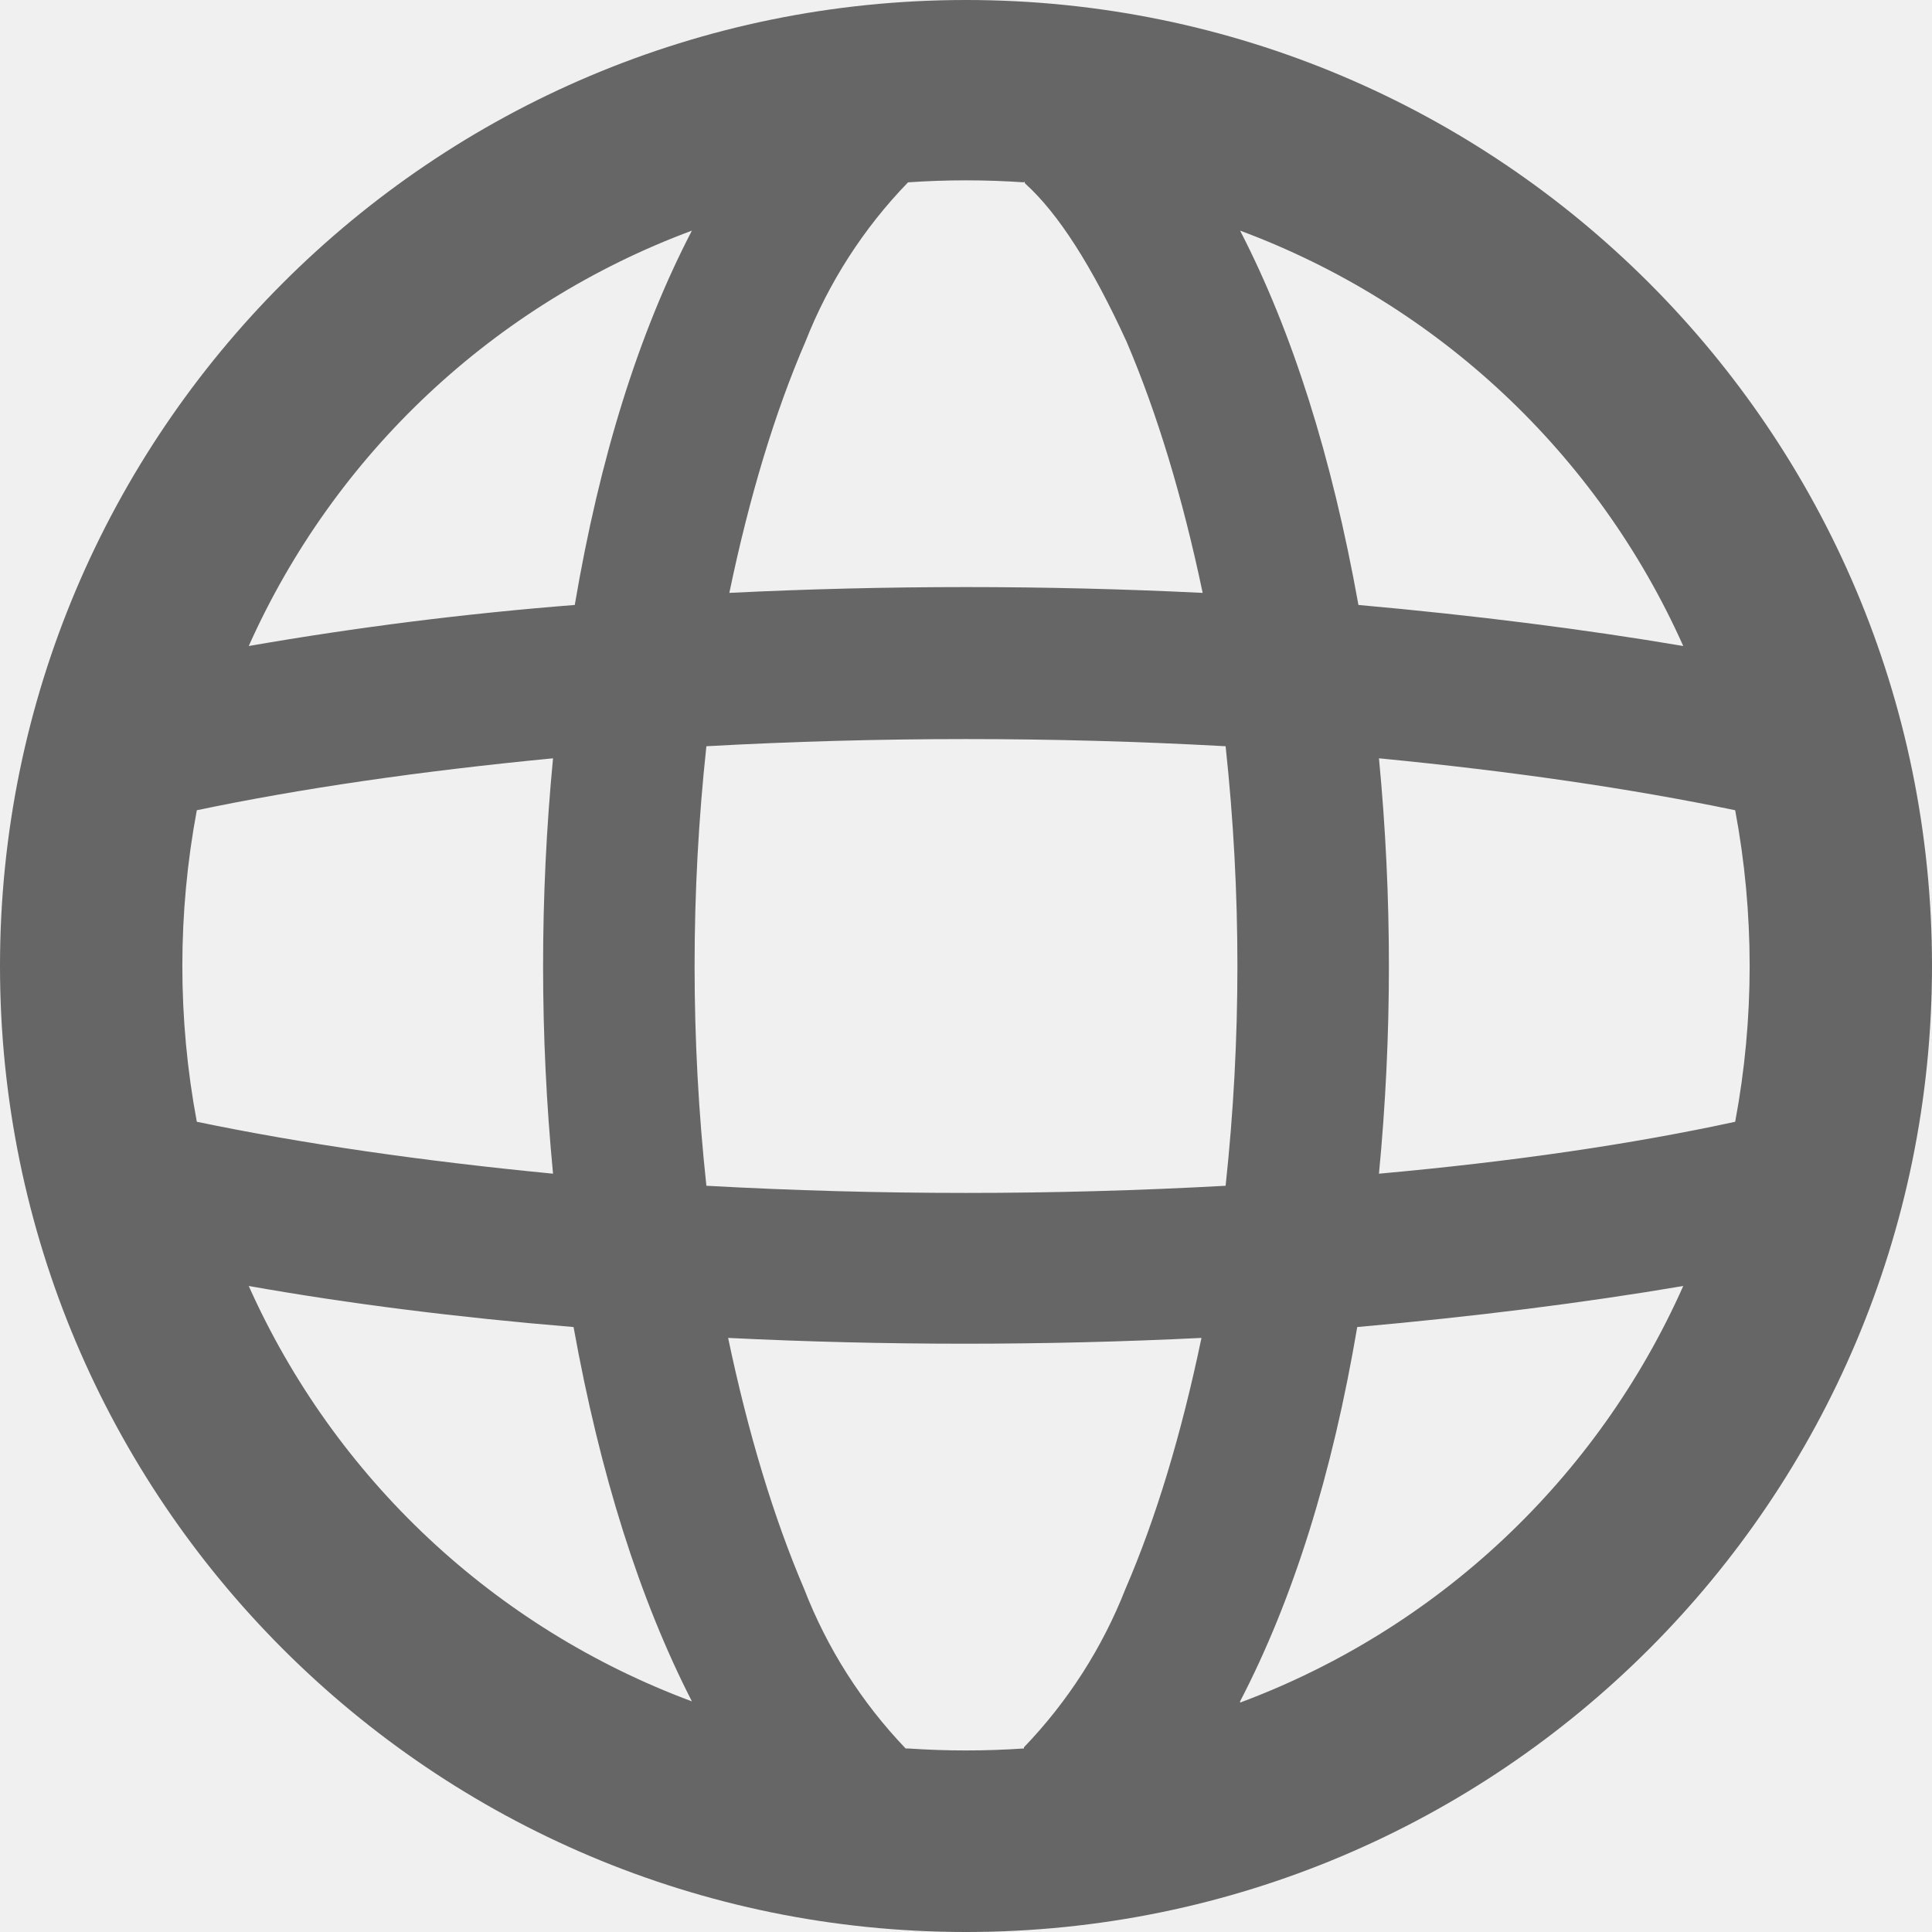
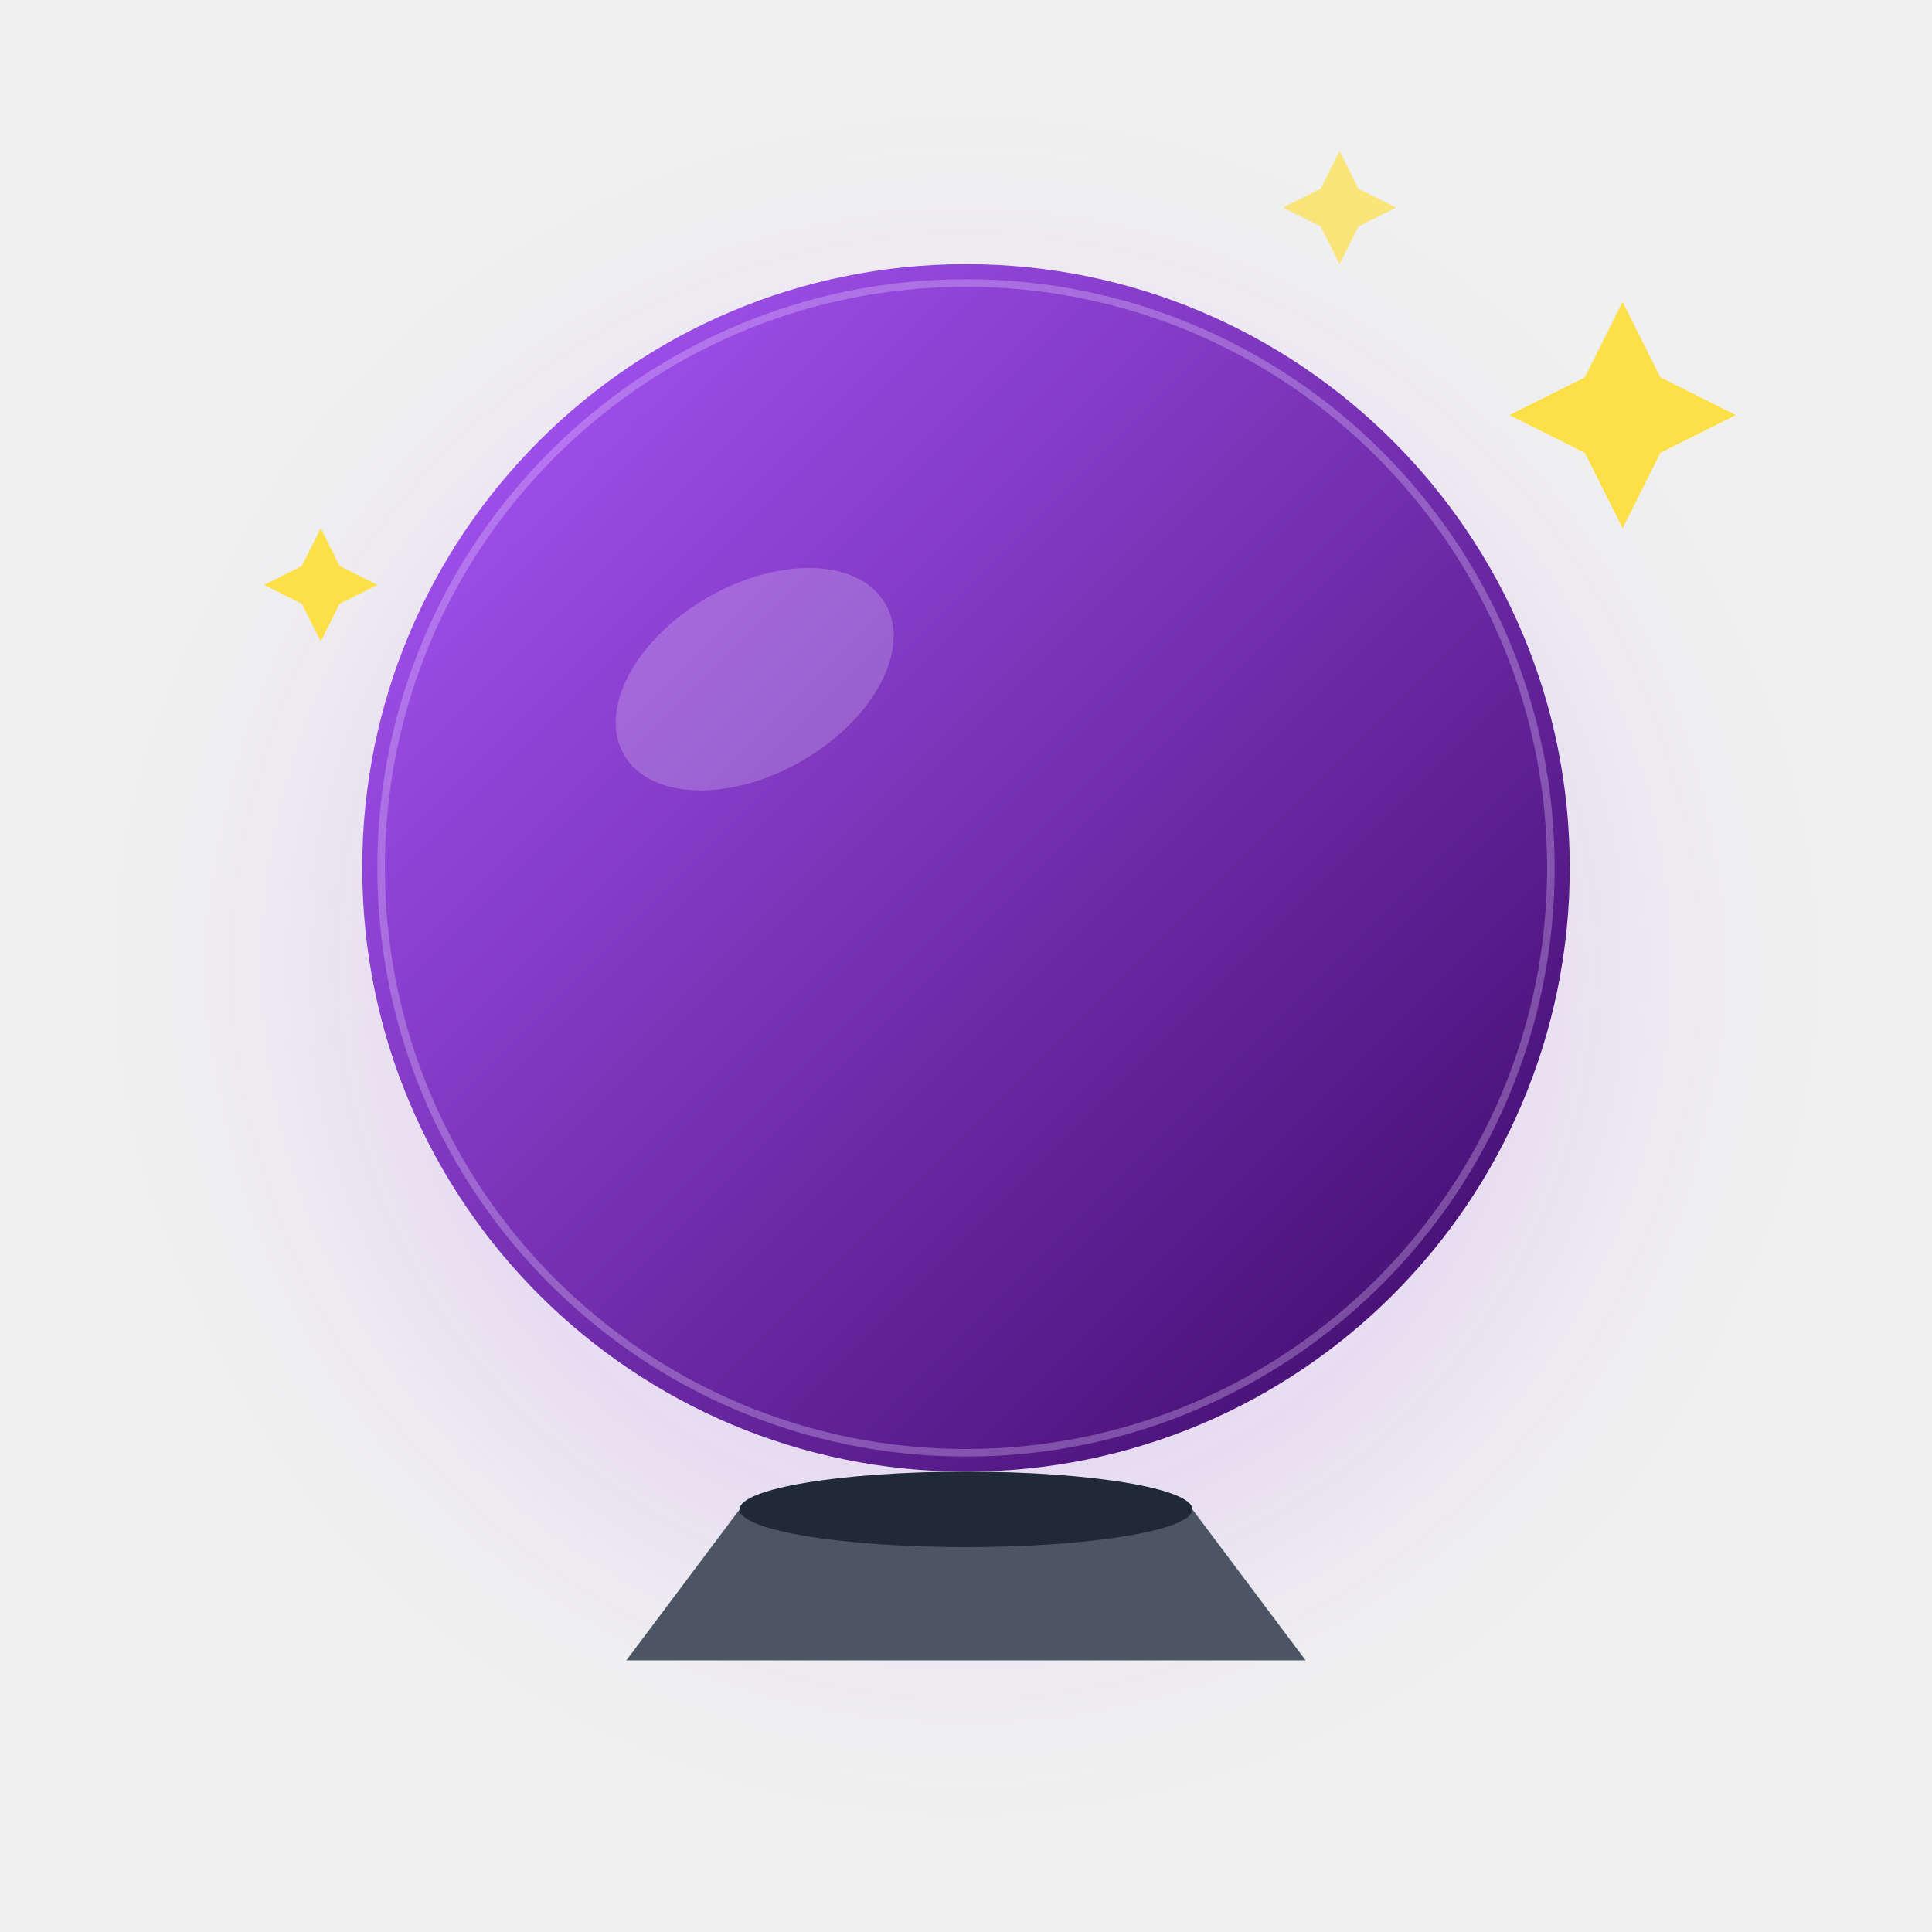
- <svg xmlns="http://www.w3.org/2000/svg" fill="none" viewBox="0 0 16 16">
-   <g clip-path="url(#a)">
-     <path fill-rule="evenodd" clip-rule="evenodd" d="M10.27 14.1a6.5 6.5 0 0 0 3.67-3.45q-1.24.21-2.7.34-.31 1.83-.97 3.1M8 16A8 8 0 1 0 8 0a8 8 0 0 0 0 16m.48-1.52a7 7 0 0 1-.96 0H7.5a4 4 0 0 1-.84-1.32q-.38-.89-.63-2.08a40 40 0 0 0 3.92 0q-.25 1.2-.63 2.08a4 4 0 0 1-.84 1.31zm2.94-4.76q1.66-.15 2.95-.43a7 7 0 0 0 0-2.58q-1.3-.27-2.95-.43a18 18 0 0 1 0 3.44m-1.27-3.54a17 17 0 0 1 0 3.64 39 39 0 0 1-4.3 0 17 17 0 0 1 0-3.64 39 39 0 0 1 4.3 0m1.1-1.17q1.45.13 2.69.34a6.5 6.5 0 0 0-3.67-3.44q.65 1.26.98 3.1M8.48 1.5l.01.02q.41.37.84 1.31.38.89.63 2.08a40 40 0 0 0-3.92 0q.25-1.2.63-2.08a4 4 0 0 1 .85-1.32 7 7 0 0 1 .96 0m-2.75.4a6.5 6.5 0 0 0-3.67 3.44 29 29 0 0 1 2.7-.34q.31-1.83.97-3.1M4.58 6.28q-1.66.16-2.95.43a7 7 0 0 0 0 2.58q1.3.27 2.95.43a18 18 0 0 1 0-3.44m.17 4.71q-1.45-.12-2.69-.34a6.5 6.5 0 0 0 3.67 3.44q-.65-1.27-.98-3.1" fill="#666" />
-   </g>
+ <svg xmlns="http://www.w3.org/2000/svg" width="512" height="512" viewBox="0 0 512 512" fill="none">
  <defs>
-     <clipPath id="a">
-       <path fill="#fff" d="M0 0h16v16H0z" />
-     </clipPath>
+     <linearGradient id="ballGradient" x1="100" y1="100" x2="400" y2="400" gradientUnits="userSpaceOnUse">
+       <stop offset="0%" stop-color="#A855F7" />
+       <stop offset="100%" stop-color="#3B0764" />
+     </linearGradient>
+     <radialGradient id="glow" cx="0" cy="0" r="1" gradientUnits="userSpaceOnUse" gradientTransform="translate(256 256) rotate(90) scale(200)">
+       <stop offset="0%" stop-color="#E9D5FF" stop-opacity="0.6" />
+       <stop offset="100%" stop-color="#A855F7" stop-opacity="0" />
+     </radialGradient>
+     <filter id="shadow" x="0" y="0" width="512" height="512" filterUnits="userSpaceOnUse" color-interpolation-filters="sRGB">
+       <feFlood flood-opacity="0" result="BackgroundImageFix" />
+       <feBlend mode="normal" in="SourceGraphic" in2="BackgroundImageFix" result="shape" />
+       <feGaussianBlur stdDeviation="20" result="effect1_foregroundBlur" />
+     </filter>
  </defs>
+   <circle cx="256" cy="256" r="200" fill="url(#glow)" filter="url(#shadow)" />
+   <circle cx="256" cy="230" r="160" fill="url(#ballGradient)" />
+   <circle cx="256" cy="230" r="155" stroke="#E9D5FF" stroke-width="2" stroke-opacity="0.3" />
+   <ellipse cx="200" cy="180" rx="40" ry="25" fill="#FFFFFF" fill-opacity="0.2" transform="rotate(-30 200 180)" />
+   <path d="M196 400 L316 400 L346 440 L166 440 Z" fill="#4B5563" />
+   <ellipse cx="256" cy="400" rx="60" ry="10" fill="#1F2937" />
+   <path d="M420 100 L430 80 L440 100 L460 110 L440 120 L430 140 L420 120 L400 110 Z" fill="#FDE047" />
+   <path d="M80 150 L85 140 L90 150 L100 155 L90 160 L85 170 L80 160 L70 155 Z" fill="#FDE047" />
+   <path d="M350 50 L355 40 L360 50 L370 55 L360 60 L355 70 L350 60 L340 55 Z" fill="#FDE047" opacity="0.7" />
</svg>
